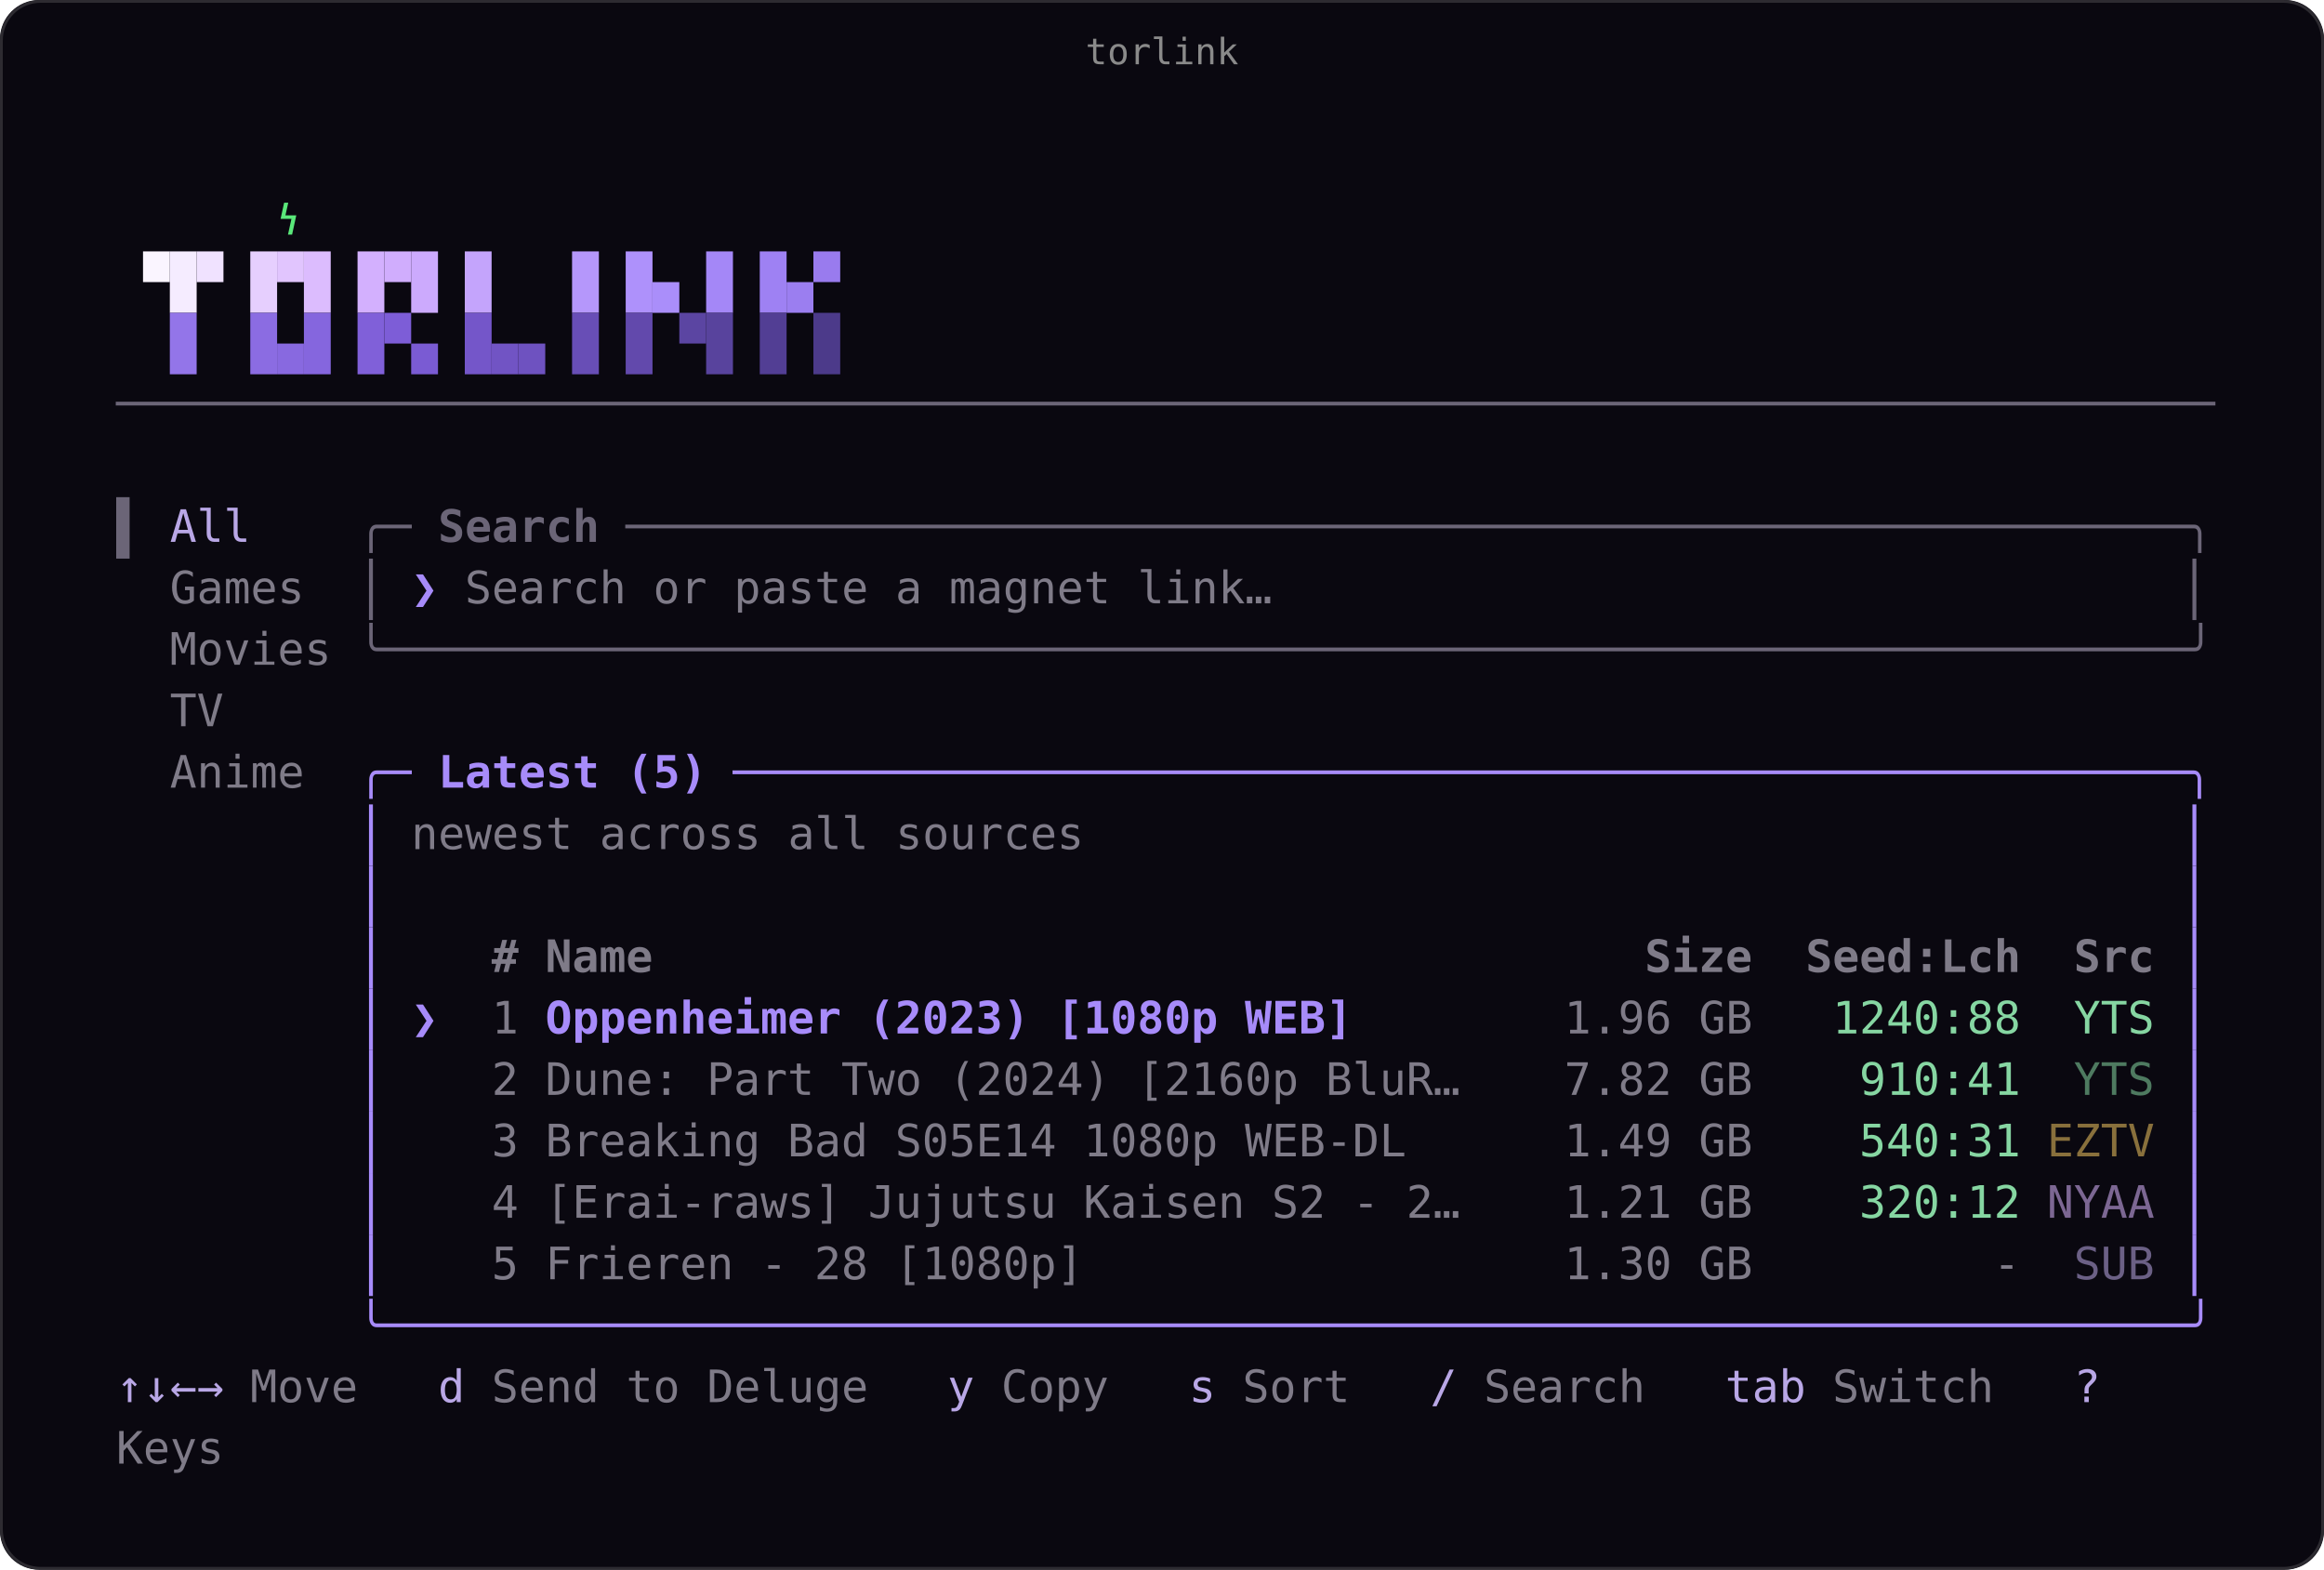
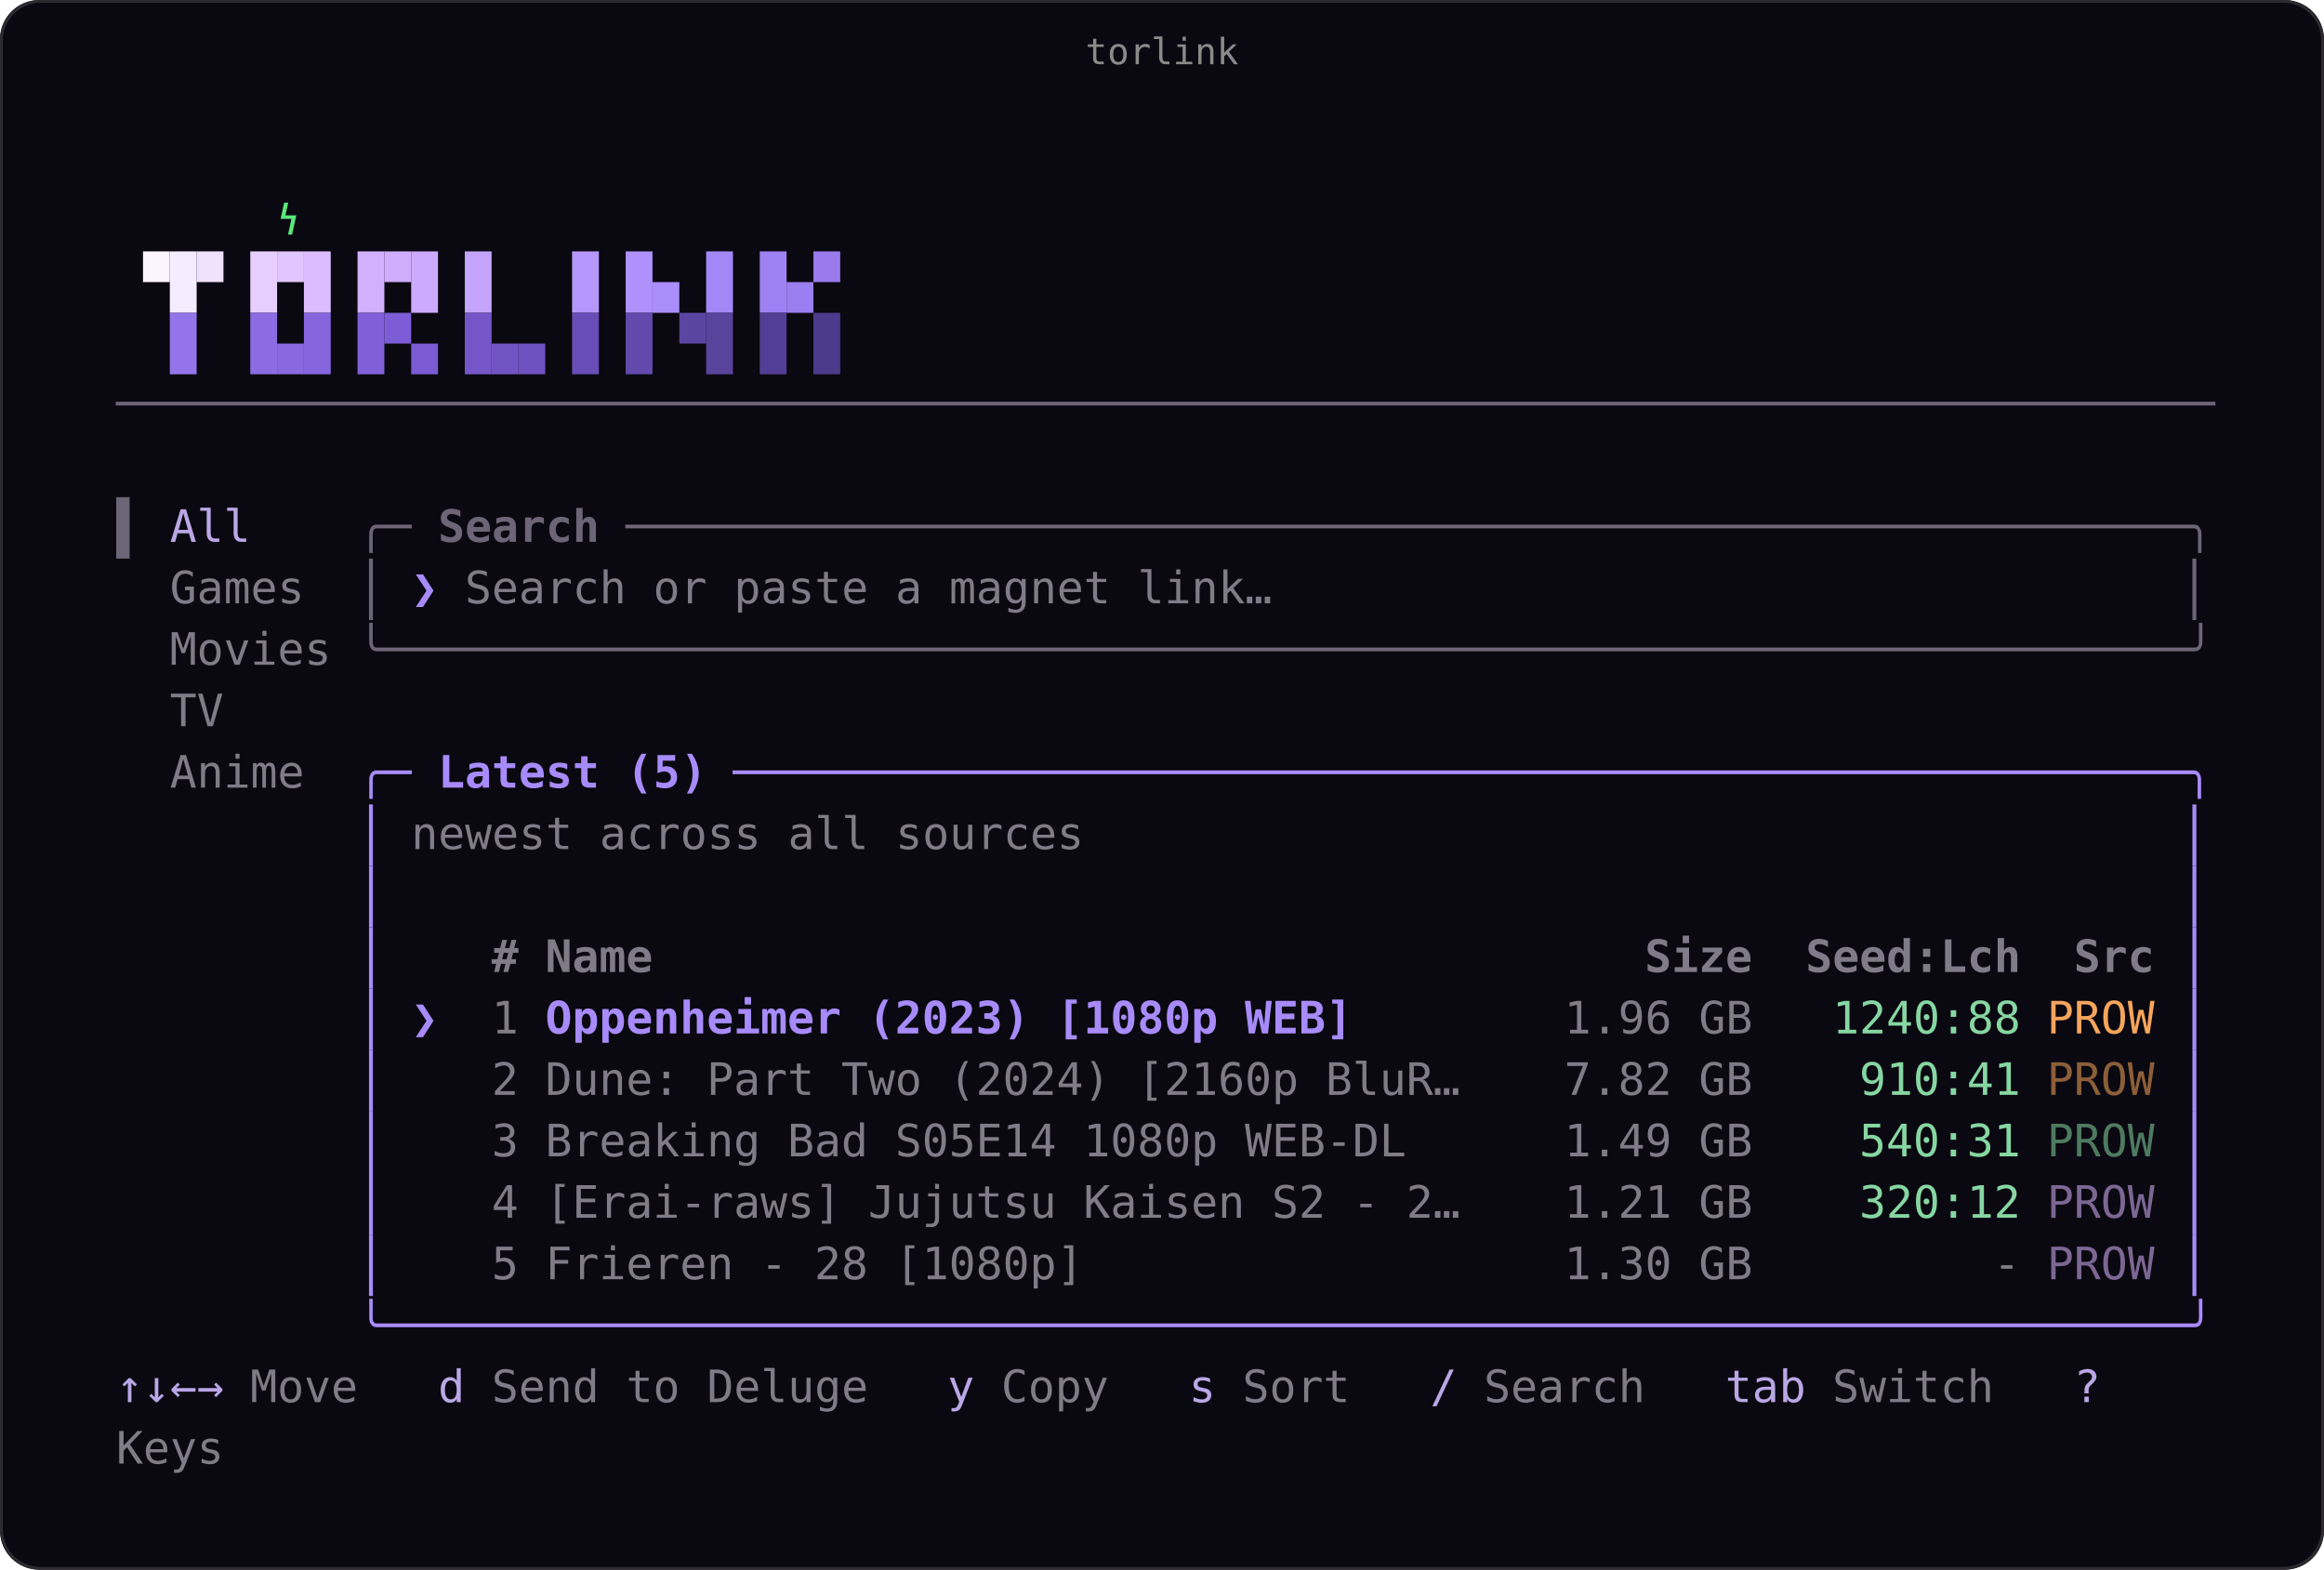
<svg xmlns="http://www.w3.org/2000/svg" width="832" height="562" viewBox="0 0 832 562" style="max-width: 832px; width: 100%; height: auto;" role="img">
  <rect width="100%" height="100%" rx="14" fill="#0a0810" />
  <rect x="0.5" y="0.5" width="831" height="561" rx="14" fill="none" stroke="#2d2b31" stroke-width="1" />
  <text x="416" y="23" text-anchor="middle" font-family="ui-monospace, &quot;Cascadia Mono&quot;, &quot;SF Mono&quot;, Menlo, Consolas, &quot;DejaVu Sans Mono&quot;, monospace" font-size="13" fill="#8a8a8a">torlink</text>
  <g font-family="ui-monospace, &quot;Cascadia Mono&quot;, &quot;SF Mono&quot;, Menlo, Consolas, &quot;DejaVu Sans Mono&quot;, monospace" font-size="16" fill="#ddd8ea">
    <text x="99.2" y="84" textLength="9.6" lengthAdjust="spacingAndGlyphs" xml:space="preserve" fill="#5ae87a" font-weight="600">𐓏</text>
    <rect x="51.2" y="90" width="9.6" height="11" fill="#faf5ff" />
    <rect x="60.8" y="90" width="9.6" height="22" fill="#f5ecff" />
    <rect x="70.4" y="90" width="9.6" height="11" fill="#f0e2ff" />
    <rect x="89.6" y="90" width="9.6" height="22" fill="#e6cffe" />
    <rect x="99.2" y="90" width="9.6" height="11" fill="#e1c5fe" />
    <rect x="108.8" y="90" width="9.6" height="22" fill="#dcbcfe" />
    <rect x="128" y="90" width="9.6" height="22" fill="#d3b0fe" />
    <rect x="137.6" y="90" width="9.6" height="11" fill="#d0adfd" />
    <rect x="147.2" y="90" width="9.6" height="22" fill="#ccaafd" />
    <rect x="166.4" y="90" width="9.6" height="22" fill="#c4a4fc" />
    <rect x="204.8" y="90" width="9.6" height="22" fill="#b597fb" />
    <rect x="224" y="90" width="9.6" height="22" fill="#ae91fb" />
    <rect x="233.6" y="101" width="9.6" height="11" fill="#aa8efa" />
    <rect x="252.8" y="90" width="9.6" height="22" fill="#a487f7" />
    <rect x="272" y="90" width="9.6" height="22" fill="#9e81f3" />
    <rect x="281.6" y="101" width="9.6" height="11" fill="#9b7ef0" />
    <rect x="291.2" y="90" width="9.6" height="11" fill="#997bee" />
    <rect x="60.8" y="112" width="9.6" height="22" fill="#9375e9" />
    <rect x="89.6" y="112" width="9.6" height="22" fill="#8b6ce2" />
    <rect x="99.2" y="123" width="9.6" height="11" fill="#8869e0" />
    <rect x="108.8" y="112" width="9.6" height="22" fill="#8566de" />
    <rect x="128" y="112" width="9.6" height="22" fill="#8060d9" />
    <rect x="137.6" y="112" width="9.6" height="11" fill="#7d5dd7" />
    <rect x="147.2" y="123" width="9.6" height="11" fill="#7a5bd3" />
    <rect x="166.4" y="112" width="9.6" height="22" fill="#7456c9" />
    <rect x="176" y="123" width="9.6" height="11" fill="#7154c4" />
    <rect x="185.6" y="123" width="9.6" height="11" fill="#6e52c0" />
    <rect x="204.8" y="112" width="9.6" height="22" fill="#684eb6" />
    <rect x="224" y="112" width="9.6" height="22" fill="#6249ac" />
    <rect x="243.2" y="112" width="9.6" height="11" fill="#5b45a2" />
    <rect x="252.8" y="112" width="9.6" height="22" fill="#58439d" />
    <rect x="272" y="112" width="9.6" height="22" fill="#523e94" />
    <rect x="291.2" y="112" width="9.6" height="22" fill="#4c3a8a" />
    <text x="41.6" y="150" textLength="748.8" lengthAdjust="spacingAndGlyphs" xml:space="preserve" fill="#6b6577">──────────────────────────────────────────────────────────────────────────────</text>
    <rect x="41.6" y="178" width="4.8" height="22" fill="#6b6577" />
    <text x="60.8" y="194" textLength="28.8" lengthAdjust="spacingAndGlyphs" xml:space="preserve" fill="#b9a7e6">All</text>
    <text x="128" y="194" textLength="19.2" lengthAdjust="spacingAndGlyphs" xml:space="preserve" fill="#6b6577">╭─</text>
    <text x="156.8" y="194" textLength="57.6" lengthAdjust="spacingAndGlyphs" xml:space="preserve" fill="#6b6577" font-weight="600">Search</text>
    <text x="224" y="194" textLength="566.4" lengthAdjust="spacingAndGlyphs" xml:space="preserve" fill="#6b6577">──────────────────────────────────────────────────────────╮</text>
    <text x="60.8" y="216" textLength="48" lengthAdjust="spacingAndGlyphs" xml:space="preserve" fill-opacity="0.55">Games</text>
    <rect x="132.1" y="200" width="1.4" height="22" fill="#6b6577" />
    <text x="147.2" y="216" textLength="9.6" lengthAdjust="spacingAndGlyphs" xml:space="preserve" fill="#a78bfa">❯</text>
    <text x="166.4" y="216" textLength="288" lengthAdjust="spacingAndGlyphs" xml:space="preserve" fill-opacity="0.55">Search or paste a magnet link…</text>
    <rect x="784.9" y="200" width="1.4" height="22" fill="#6b6577" />
    <text x="60.8" y="238" textLength="57.6" lengthAdjust="spacingAndGlyphs" xml:space="preserve" fill-opacity="0.55">Movies</text>
    <text x="128" y="238" textLength="662.4" lengthAdjust="spacingAndGlyphs" xml:space="preserve" fill="#6b6577">╰───────────────────────────────────────────────────────────────────╯</text>
    <text x="60.8" y="260" textLength="19.2" lengthAdjust="spacingAndGlyphs" xml:space="preserve" fill-opacity="0.55">TV</text>
    <text x="60.8" y="282" textLength="48" lengthAdjust="spacingAndGlyphs" xml:space="preserve" fill-opacity="0.55">Anime</text>
    <text x="128" y="282" textLength="19.2" lengthAdjust="spacingAndGlyphs" xml:space="preserve" fill="#a78bfa">╭─</text>
    <text x="156.8" y="282" textLength="96" lengthAdjust="spacingAndGlyphs" xml:space="preserve" fill="#a78bfa" font-weight="600">Latest (5)</text>
    <text x="262.4" y="282" textLength="528" lengthAdjust="spacingAndGlyphs" xml:space="preserve" fill="#a78bfa">──────────────────────────────────────────────────────╮</text>
    <rect x="132.1" y="288" width="1.4" height="22" fill="#a78bfa" />
    <text x="147.2" y="304" textLength="240" lengthAdjust="spacingAndGlyphs" xml:space="preserve" fill-opacity="0.55">newest across all sources</text>
    <rect x="784.9" y="288" width="1.4" height="22" fill="#a78bfa" />
    <rect x="132.1" y="310" width="1.4" height="22" fill="#a78bfa" />
    <rect x="784.9" y="310" width="1.4" height="22" fill="#a78bfa" />
    <rect x="132.1" y="332" width="1.4" height="22" fill="#a78bfa" />
    <text x="176" y="348" textLength="9.6" lengthAdjust="spacingAndGlyphs" xml:space="preserve" fill-opacity="0.55" font-weight="600">#</text>
    <text x="195.2" y="348" textLength="38.4" lengthAdjust="spacingAndGlyphs" xml:space="preserve" fill-opacity="0.55" font-weight="600">Name</text>
    <text x="588.8" y="348" textLength="38.4" lengthAdjust="spacingAndGlyphs" xml:space="preserve" fill-opacity="0.55" font-weight="600">Size</text>
    <text x="646.4" y="348" textLength="76.8" lengthAdjust="spacingAndGlyphs" xml:space="preserve" fill-opacity="0.55" font-weight="600">Seed:Lch</text>
    <text x="742.4" y="348" textLength="28.8" lengthAdjust="spacingAndGlyphs" xml:space="preserve" fill-opacity="0.55" font-weight="600">Src</text>
    <rect x="784.9" y="332" width="1.4" height="22" fill="#a78bfa" />
    <rect x="132.1" y="354" width="1.4" height="22" fill="#a78bfa" />
    <text x="147.2" y="370" textLength="9.6" lengthAdjust="spacingAndGlyphs" xml:space="preserve" fill="#a78bfa">❯</text>
    <text x="176" y="370" textLength="9.6" lengthAdjust="spacingAndGlyphs" xml:space="preserve" fill-opacity="0.55">1</text>
    <text x="195.2" y="370" textLength="288" lengthAdjust="spacingAndGlyphs" xml:space="preserve" fill="#a78bfa" font-weight="600">Oppenheimer (2023) [1080p WEB]</text>
    <text x="560" y="370" textLength="67.2" lengthAdjust="spacingAndGlyphs" xml:space="preserve" fill-opacity="0.55">1.96 GB</text>
    <text x="656" y="370" textLength="67.2" lengthAdjust="spacingAndGlyphs" xml:space="preserve" fill="#86d6a2">1240:88</text>
-     <text x="742.4" y="370" textLength="28.8" lengthAdjust="spacingAndGlyphs" xml:space="preserve" fill="#86d6a2">YTS</text>
+     <text x="732.8" y="370" textLength="38.4" lengthAdjust="spacingAndGlyphs" xml:space="preserve" fill="#f6a55c">PROW</text>
    <rect x="784.9" y="354" width="1.4" height="22" fill="#a78bfa" />
    <rect x="132.1" y="376" width="1.4" height="22" fill="#a78bfa" />
    <text x="176" y="392" textLength="9.6" lengthAdjust="spacingAndGlyphs" xml:space="preserve" fill-opacity="0.55">2</text>
    <text x="195.2" y="392" textLength="326.4" lengthAdjust="spacingAndGlyphs" xml:space="preserve" fill-opacity="0.55">Dune: Part Two (2024) [2160p BluR…</text>
    <text x="560" y="392" textLength="67.2" lengthAdjust="spacingAndGlyphs" xml:space="preserve" fill-opacity="0.55">7.82 GB</text>
    <text x="665.6" y="392" textLength="57.6" lengthAdjust="spacingAndGlyphs" xml:space="preserve" fill="#86d6a2">910:41</text>
-     <text x="742.4" y="392" textLength="28.8" lengthAdjust="spacingAndGlyphs" xml:space="preserve" fill="#86d6a2" fill-opacity="0.55">YTS</text>
+     <text x="732.8" y="392" textLength="38.4" lengthAdjust="spacingAndGlyphs" xml:space="preserve" fill="#f6a55c" fill-opacity="0.55">PROW</text>
    <rect x="784.9" y="376" width="1.4" height="22" fill="#a78bfa" />
    <rect x="132.1" y="398" width="1.4" height="22" fill="#a78bfa" />
    <text x="176" y="414" textLength="9.6" lengthAdjust="spacingAndGlyphs" xml:space="preserve" fill-opacity="0.55">3</text>
    <text x="195.2" y="414" textLength="307.2" lengthAdjust="spacingAndGlyphs" xml:space="preserve" fill-opacity="0.55">Breaking Bad S05E14 1080p WEB-DL</text>
    <text x="560" y="414" textLength="67.2" lengthAdjust="spacingAndGlyphs" xml:space="preserve" fill-opacity="0.55">1.49 GB</text>
    <text x="665.6" y="414" textLength="57.6" lengthAdjust="spacingAndGlyphs" xml:space="preserve" fill="#86d6a2">540:31</text>
-     <text x="732.8" y="414" textLength="38.4" lengthAdjust="spacingAndGlyphs" xml:space="preserve" fill="#f0c560" fill-opacity="0.55">EZTV</text>
+     <text x="732.8" y="414" textLength="38.4" lengthAdjust="spacingAndGlyphs" xml:space="preserve" fill="#86d6a2" fill-opacity="0.55">PROW</text>
    <rect x="784.9" y="398" width="1.4" height="22" fill="#a78bfa" />
    <rect x="132.1" y="420" width="1.4" height="22" fill="#a78bfa" />
    <text x="176" y="436" textLength="9.6" lengthAdjust="spacingAndGlyphs" xml:space="preserve" fill-opacity="0.55">4</text>
    <text x="195.2" y="436" textLength="326.4" lengthAdjust="spacingAndGlyphs" xml:space="preserve" fill-opacity="0.55">[Erai-raws] Jujutsu Kaisen S2 - 2…</text>
    <text x="560" y="436" textLength="67.2" lengthAdjust="spacingAndGlyphs" xml:space="preserve" fill-opacity="0.55">1.21 GB</text>
    <text x="665.6" y="436" textLength="57.6" lengthAdjust="spacingAndGlyphs" xml:space="preserve" fill="#86d6a2">320:12</text>
-     <text x="732.8" y="436" textLength="38.4" lengthAdjust="spacingAndGlyphs" xml:space="preserve" fill="#d8b4fe" fill-opacity="0.55">NYAA</text>
+     <text x="732.8" y="436" textLength="38.4" lengthAdjust="spacingAndGlyphs" xml:space="preserve" fill="#d8b4fe" fill-opacity="0.55">PROW</text>
    <rect x="784.9" y="420" width="1.4" height="22" fill="#a78bfa" />
    <rect x="132.1" y="442" width="1.4" height="22" fill="#a78bfa" />
    <text x="176" y="458" textLength="9.6" lengthAdjust="spacingAndGlyphs" xml:space="preserve" fill-opacity="0.55">5</text>
    <text x="195.2" y="458" textLength="192" lengthAdjust="spacingAndGlyphs" xml:space="preserve" fill-opacity="0.55">Frieren - 28 [1080p]</text>
    <text x="560" y="458" textLength="67.2" lengthAdjust="spacingAndGlyphs" xml:space="preserve" fill-opacity="0.55">1.30 GB</text>
    <text x="713.6" y="458" textLength="9.6" lengthAdjust="spacingAndGlyphs" xml:space="preserve" fill-opacity="0.55">-</text>
-     <text x="742.4" y="458" textLength="28.8" lengthAdjust="spacingAndGlyphs" xml:space="preserve" fill="#b9a7e6" fill-opacity="0.55">SUB</text>
+     <text x="732.8" y="458" textLength="38.4" lengthAdjust="spacingAndGlyphs" xml:space="preserve" fill="#d8b4fe" fill-opacity="0.55">PROW</text>
    <rect x="784.9" y="442" width="1.4" height="22" fill="#a78bfa" />
    <text x="128" y="480" textLength="662.4" lengthAdjust="spacingAndGlyphs" xml:space="preserve" fill="#a78bfa">╰───────────────────────────────────────────────────────────────────╯</text>
    <text x="41.6" y="502" textLength="38.4" lengthAdjust="spacingAndGlyphs" xml:space="preserve" fill="#b9a7e6">↑↓←→</text>
    <text x="89.6" y="502" textLength="38.4" lengthAdjust="spacingAndGlyphs" xml:space="preserve" fill-opacity="0.55">Move</text>
    <text x="156.8" y="502" textLength="9.6" lengthAdjust="spacingAndGlyphs" xml:space="preserve" fill="#b9a7e6">d</text>
    <text x="176" y="502" textLength="134.4" lengthAdjust="spacingAndGlyphs" xml:space="preserve" fill-opacity="0.55">Send to Deluge</text>
    <text x="339.2" y="502" textLength="9.6" lengthAdjust="spacingAndGlyphs" xml:space="preserve" fill="#b9a7e6">y</text>
    <text x="358.4" y="502" textLength="38.4" lengthAdjust="spacingAndGlyphs" xml:space="preserve" fill-opacity="0.55">Copy</text>
    <text x="425.6" y="502" textLength="9.6" lengthAdjust="spacingAndGlyphs" xml:space="preserve" fill="#b9a7e6">s</text>
    <text x="444.8" y="502" textLength="38.4" lengthAdjust="spacingAndGlyphs" xml:space="preserve" fill-opacity="0.55">Sort</text>
    <text x="512" y="502" textLength="9.6" lengthAdjust="spacingAndGlyphs" xml:space="preserve" fill="#b9a7e6">/</text>
    <text x="531.2" y="502" textLength="57.6" lengthAdjust="spacingAndGlyphs" xml:space="preserve" fill-opacity="0.55">Search</text>
    <text x="617.6" y="502" textLength="28.8" lengthAdjust="spacingAndGlyphs" xml:space="preserve" fill="#b9a7e6">tab</text>
    <text x="656" y="502" textLength="57.6" lengthAdjust="spacingAndGlyphs" xml:space="preserve" fill-opacity="0.55">Switch</text>
    <text x="742.4" y="502" textLength="9.6" lengthAdjust="spacingAndGlyphs" xml:space="preserve" fill="#b9a7e6">?</text>
    <text x="41.6" y="524" textLength="38.4" lengthAdjust="spacingAndGlyphs" xml:space="preserve" fill-opacity="0.55">Keys</text>
  </g>
</svg>
